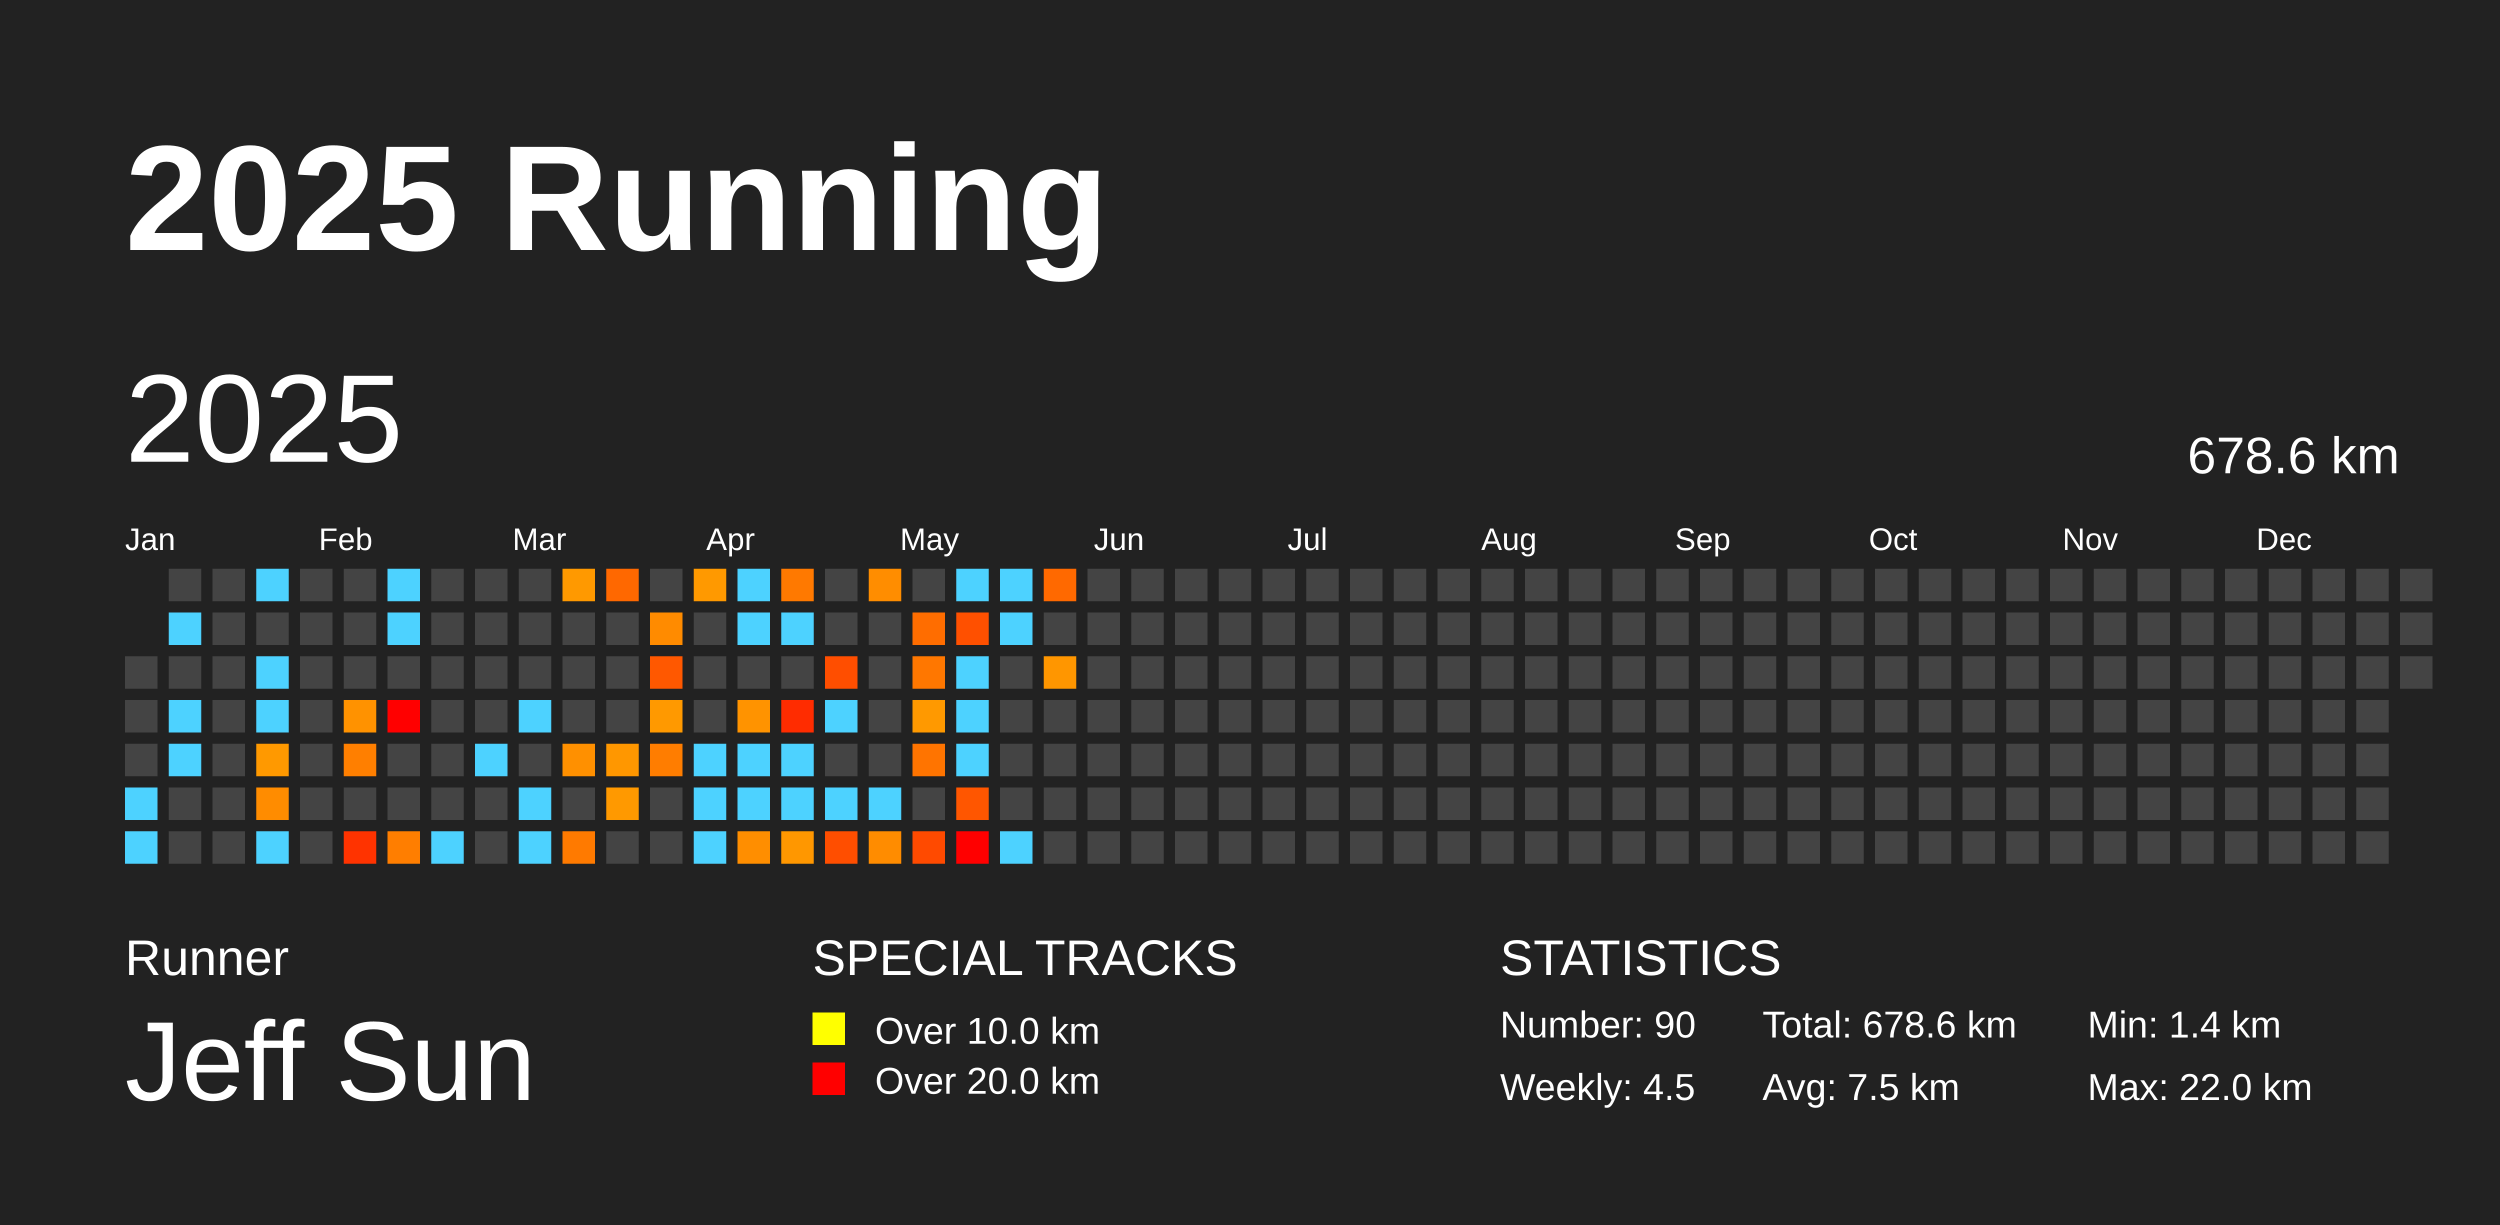
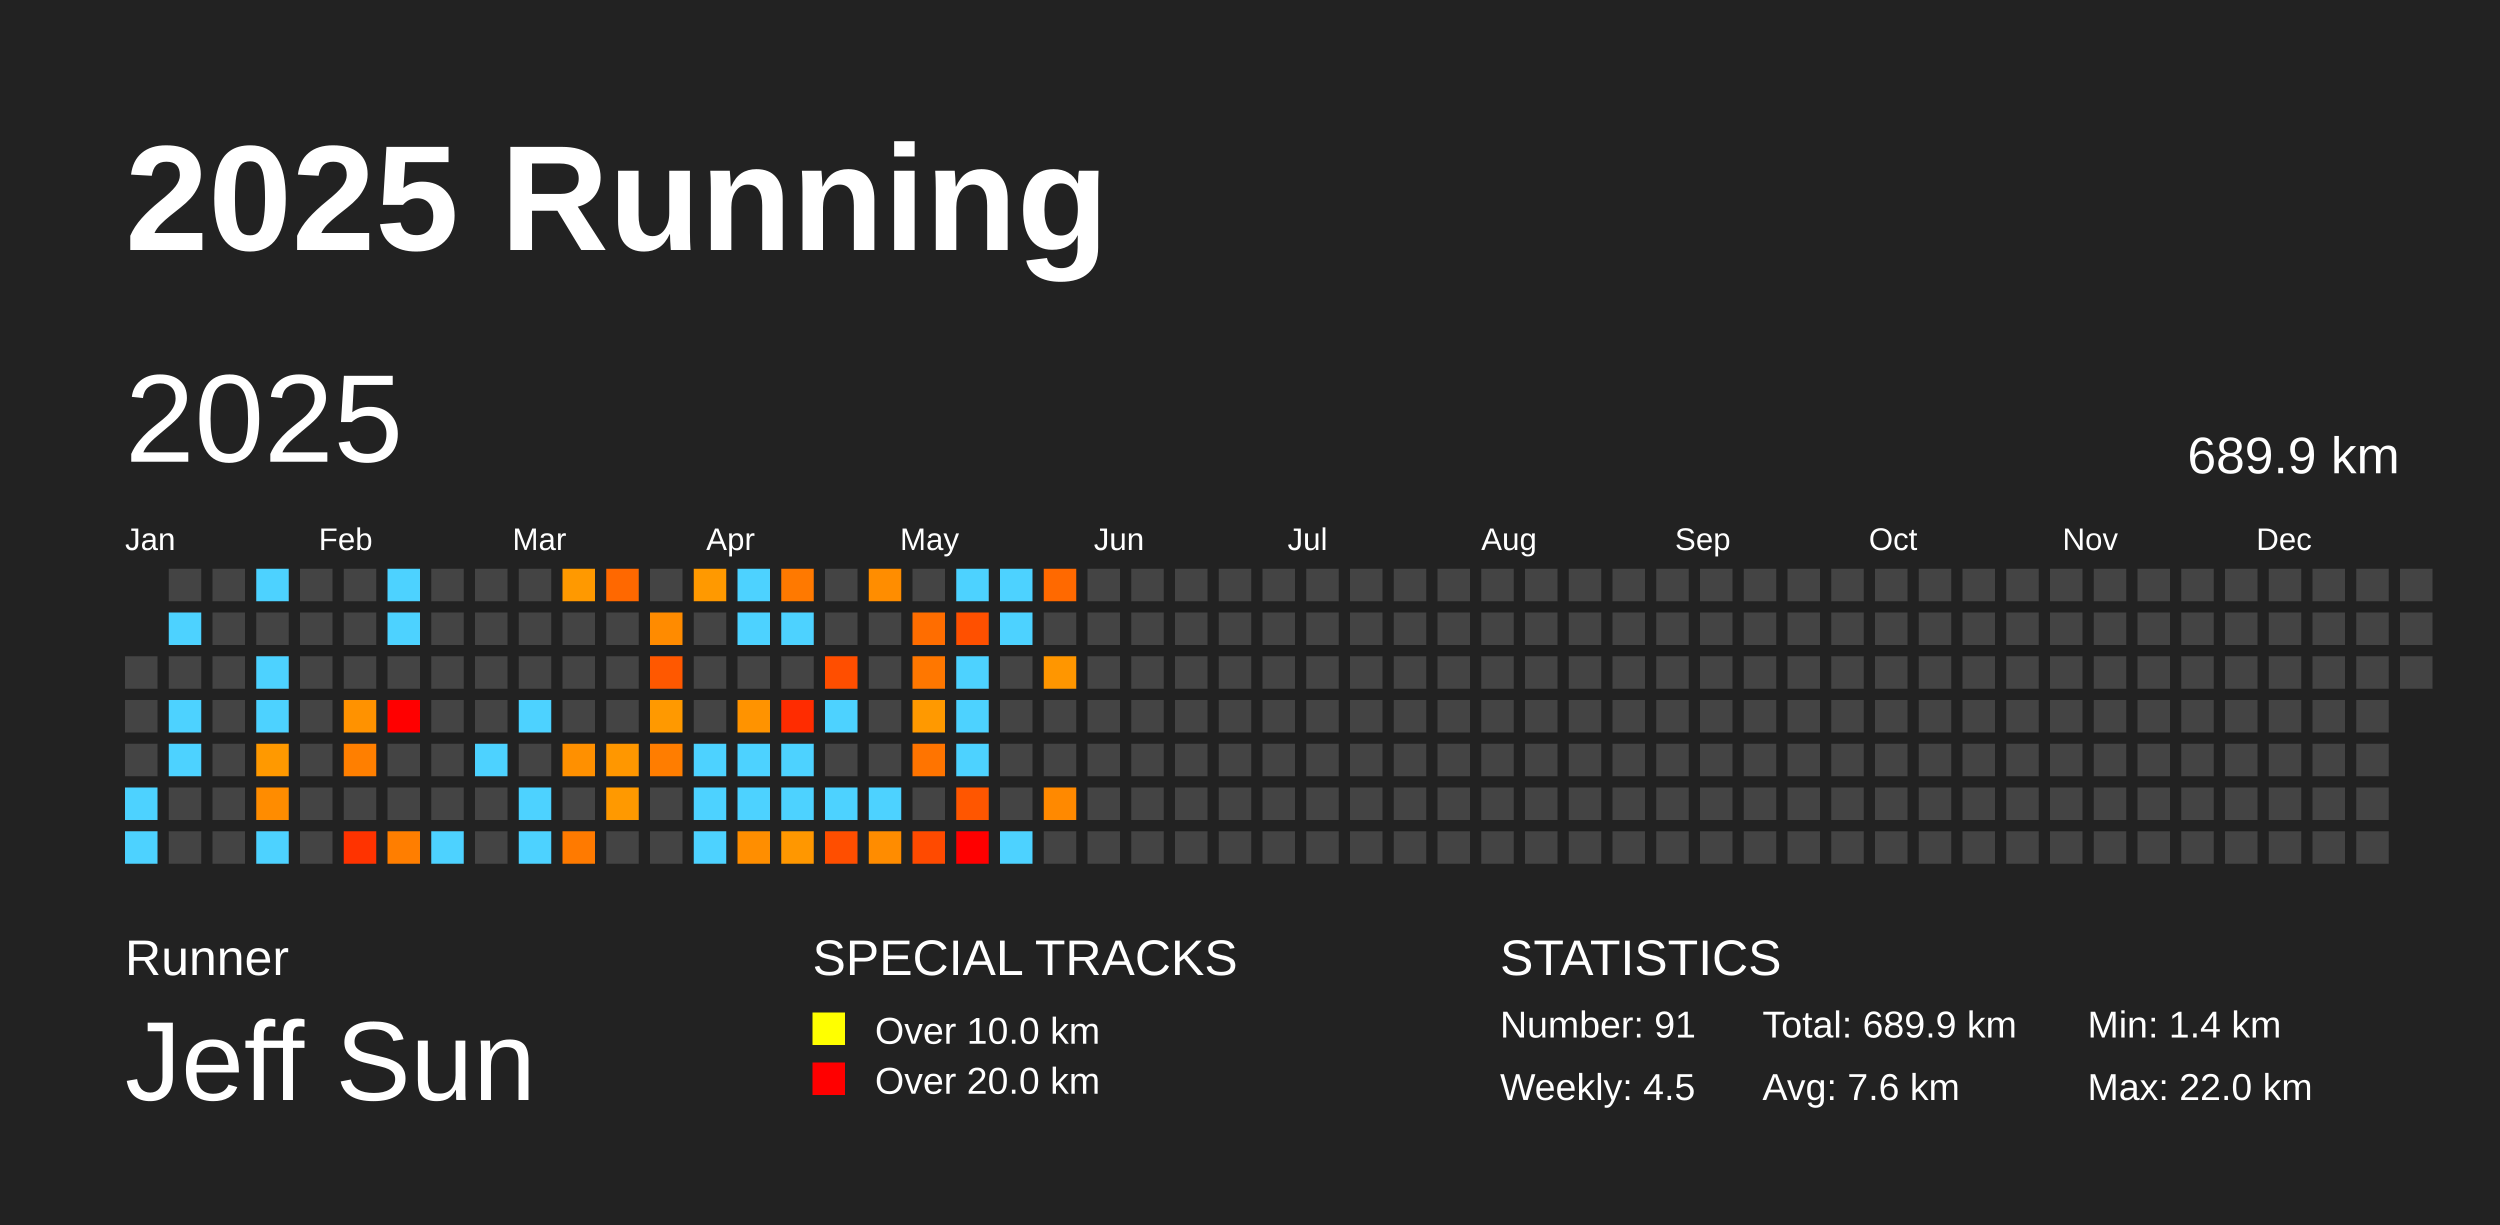
<svg xmlns="http://www.w3.org/2000/svg" baseProfile="full" height="98mm" version="1.1" viewBox="0,0,200,98" width="200mm">
  <defs />
  <rect fill="#222222" height="98" width="200" x="0" y="0" />
  <text fill="#FFFFFF" style="font-size:12px; font-family:Arial; font-weight:bold;" x="10" y="20">2025 Running</text>
  <text fill="#FFFFFF" style="font-size:4px; font-family:Arial" x="10" y="78">Runner</text>
  <text fill="#FFFFFF" style="font-size:9px; font-family:Arial" x="10" y="88">Jeff Sun</text>
  <text fill="#FFFFFF" style="font-size:4px; font-family:Arial" x="65" y="78">SPECIAL TRACKS</text>
  <rect fill="yellow" height="2.6" width="2.6" x="65" y="81" />
  <text fill="#FFFFFF" style="font-size:3px; font-family:Arial" x="70" y="83.5">Over 10.0 km</text>
  <rect fill="red" height="2.6" width="2.6" x="65" y="85" />
  <text fill="#FFFFFF" style="font-size:3px; font-family:Arial" x="70" y="87.5">Over 20.0 km</text>
  <text fill="#FFFFFF" style="font-size:4px; font-family:Arial" x="120" y="78">STATISTICS</text>
-   <text fill="#FFFFFF" style="font-size:3px; font-family:Arial" x="120" y="83">Number: 90</text>
+   <text fill="#FFFFFF" style="font-size:3px; font-family:Arial" x="120" y="83">Number: 91</text>
  <text fill="#FFFFFF" style="font-size:3px; font-family:Arial" x="120" y="88">Weekly: 4.5</text>
-   <text fill="#FFFFFF" style="font-size:3px; font-family:Arial" x="141" y="83">Total: 678.6 km</text>
-   <text fill="#FFFFFF" style="font-size:3px; font-family:Arial" x="141" y="88">Avg: 7.5 km</text>
+   <text fill="#FFFFFF" style="font-size:3px; font-family:Arial" x="141" y="83">Total: 689.9 km</text>
+   <text fill="#FFFFFF" style="font-size:3px; font-family:Arial" x="141" y="88">Avg: 7.6 km</text>
  <text fill="#FFFFFF" style="font-size:3px; font-family:Arial" x="167" y="83">Min: 1.4 km</text>
  <text fill="#FFFFFF" style="font-size:3px; font-family:Arial" x="167" y="88">Max: 22.0 km</text>
  <text dominant-baseline="hanging" fill="#FFFFFF" style="font-size:10.0px; font-family:Arial;" x="10" y="30">2025</text>
-   <text dominant-baseline="hanging" fill="#FFFFFF" style="font-size:4.125px; font-family:Arial;" x="175" y="35">678.6 km</text>
+   <text dominant-baseline="hanging" fill="#FFFFFF" style="font-size:4.125px; font-family:Arial;" x="175" y="35">689.9 km</text>
  <text fill="#FFFFFF" style="font-size:2.5px; font-family:Arial" x="10.0" y="44">Jan</text>
  <text fill="#FFFFFF" style="font-size:2.5px; font-family:Arial" x="25.5" y="44">Feb</text>
  <text fill="#FFFFFF" style="font-size:2.5px; font-family:Arial" x="41.0" y="44">Mar</text>
  <text fill="#FFFFFF" style="font-size:2.5px; font-family:Arial" x="56.5" y="44">Apr</text>
  <text fill="#FFFFFF" style="font-size:2.5px; font-family:Arial" x="72.0" y="44">May</text>
  <text fill="#FFFFFF" style="font-size:2.5px; font-family:Arial" x="87.5" y="44">Jun</text>
  <text fill="#FFFFFF" style="font-size:2.5px; font-family:Arial" x="103.0" y="44">Jul</text>
  <text fill="#FFFFFF" style="font-size:2.5px; font-family:Arial" x="118.5" y="44">Aug</text>
  <text fill="#FFFFFF" style="font-size:2.5px; font-family:Arial" x="134.0" y="44">Sep</text>
  <text fill="#FFFFFF" style="font-size:2.5px; font-family:Arial" x="149.5" y="44">Oct</text>
  <text fill="#FFFFFF" style="font-size:2.5px; font-family:Arial" x="165.0" y="44">Nov</text>
  <text fill="#FFFFFF" style="font-size:2.5px; font-family:Arial" x="180.5" y="44">Dec</text>
  <rect fill="#444444" height="2.6" width="2.6" x="10.0" y="52.5" />
  <rect fill="#444444" height="2.6" width="2.6" x="10.0" y="56.0" />
  <rect fill="#444444" height="2.6" width="2.6" x="10.0" y="59.5" />
  <rect fill="#4dd2ff" height="2.6" width="2.6" x="10.0" y="63.0" />
  <rect fill="#4dd2ff" height="2.6" width="2.6" x="10.0" y="66.5" />
  <rect fill="#444444" height="2.6" width="2.6" x="13.5" y="45.5" />
  <rect fill="#4dd2ff" height="2.6" width="2.6" x="13.5" y="49.0" />
  <rect fill="#444444" height="2.6" width="2.6" x="13.5" y="52.5" />
  <rect fill="#4dd2ff" height="2.6" width="2.6" x="13.5" y="56.0" />
  <rect fill="#4dd2ff" height="2.6" width="2.6" x="13.5" y="59.5" />
  <rect fill="#444444" height="2.6" width="2.6" x="13.5" y="63.0" />
  <rect fill="#444444" height="2.6" width="2.6" x="13.5" y="66.5" />
  <rect fill="#444444" height="2.6" width="2.6" x="17.0" y="45.5" />
  <rect fill="#444444" height="2.6" width="2.6" x="17.0" y="49.0" />
  <rect fill="#444444" height="2.6" width="2.6" x="17.0" y="52.5" />
  <rect fill="#444444" height="2.6" width="2.6" x="17.0" y="56.0" />
  <rect fill="#444444" height="2.6" width="2.6" x="17.0" y="59.5" />
  <rect fill="#444444" height="2.6" width="2.6" x="17.0" y="63.0" />
  <rect fill="#444444" height="2.6" width="2.6" x="17.0" y="66.5" />
  <rect fill="#4dd2ff" height="2.6" width="2.6" x="20.5" y="45.5" />
  <rect fill="#444444" height="2.6" width="2.6" x="20.5" y="49.0" />
  <rect fill="#4dd2ff" height="2.6" width="2.6" x="20.5" y="52.5" />
  <rect fill="#4dd2ff" height="2.6" width="2.6" x="20.5" y="56.0" />
  <rect fill="#ff9900" height="2.6" width="2.6" x="20.5" y="59.5" />
  <rect fill="#ff8c00" height="2.6" width="2.6" x="20.5" y="63.0" />
  <rect fill="#4dd2ff" height="2.6" width="2.6" x="20.5" y="66.5" />
  <rect fill="#444444" height="2.6" width="2.6" x="24.0" y="45.5" />
  <rect fill="#444444" height="2.6" width="2.6" x="24.0" y="49.0" />
  <rect fill="#444444" height="2.6" width="2.6" x="24.0" y="52.5" />
  <rect fill="#444444" height="2.6" width="2.6" x="24.0" y="56.0" />
  <rect fill="#444444" height="2.6" width="2.6" x="24.0" y="59.5" />
  <rect fill="#444444" height="2.6" width="2.6" x="24.0" y="63.0" />
  <rect fill="#444444" height="2.6" width="2.6" x="24.0" y="66.5" />
  <rect fill="#444444" height="2.6" width="2.6" x="27.5" y="45.5" />
  <rect fill="#444444" height="2.6" width="2.6" x="27.5" y="49.0" />
  <rect fill="#444444" height="2.6" width="2.6" x="27.5" y="52.5" />
  <rect fill="#ff9200" height="2.6" width="2.6" x="27.5" y="56.0" />
  <rect fill="#ff7f00" height="2.6" width="2.6" x="27.5" y="59.5" />
  <rect fill="#444444" height="2.6" width="2.6" x="27.5" y="63.0" />
  <rect fill="#ff3300" height="2.6" width="2.6" x="27.5" y="66.5" />
  <rect fill="#4dd2ff" height="2.6" width="2.6" x="31.0" y="45.5" />
  <rect fill="#4dd2ff" height="2.6" width="2.6" x="31.0" y="49.0" />
  <rect fill="#444444" height="2.6" width="2.6" x="31.0" y="52.5" />
  <rect fill="red" height="2.6" width="2.6" x="31.0" y="56.0" />
  <rect fill="#444444" height="2.6" width="2.6" x="31.0" y="59.5" />
  <rect fill="#444444" height="2.6" width="2.6" x="31.0" y="63.0" />
  <rect fill="#ff7e00" height="2.6" width="2.6" x="31.0" y="66.5" />
  <rect fill="#444444" height="2.6" width="2.6" x="34.5" y="45.5" />
  <rect fill="#444444" height="2.6" width="2.6" x="34.5" y="49.0" />
  <rect fill="#444444" height="2.6" width="2.6" x="34.5" y="52.5" />
  <rect fill="#444444" height="2.6" width="2.6" x="34.5" y="56.0" />
  <rect fill="#444444" height="2.6" width="2.6" x="34.5" y="59.5" />
  <rect fill="#444444" height="2.6" width="2.6" x="34.5" y="63.0" />
  <rect fill="#4dd2ff" height="2.6" width="2.6" x="34.5" y="66.5" />
  <rect fill="#444444" height="2.6" width="2.6" x="38.0" y="45.5" />
  <rect fill="#444444" height="2.6" width="2.6" x="38.0" y="49.0" />
  <rect fill="#444444" height="2.6" width="2.6" x="38.0" y="52.5" />
  <rect fill="#444444" height="2.6" width="2.6" x="38.0" y="56.0" />
  <rect fill="#4dd2ff" height="2.6" width="2.6" x="38.0" y="59.5" />
  <rect fill="#444444" height="2.6" width="2.6" x="38.0" y="63.0" />
  <rect fill="#444444" height="2.6" width="2.6" x="38.0" y="66.5" />
  <rect fill="#444444" height="2.6" width="2.6" x="41.5" y="45.5" />
  <rect fill="#444444" height="2.6" width="2.6" x="41.5" y="49.0" />
  <rect fill="#444444" height="2.6" width="2.6" x="41.5" y="52.5" />
  <rect fill="#4dd2ff" height="2.6" width="2.6" x="41.5" y="56.0" />
  <rect fill="#444444" height="2.6" width="2.6" x="41.5" y="59.5" />
  <rect fill="#4dd2ff" height="2.6" width="2.6" x="41.5" y="63.0" />
  <rect fill="#4dd2ff" height="2.6" width="2.6" x="41.5" y="66.5" />
  <rect fill="#ff9900" height="2.6" width="2.6" x="45.0" y="45.5" />
  <rect fill="#444444" height="2.6" width="2.6" x="45.0" y="49.0" />
  <rect fill="#444444" height="2.6" width="2.6" x="45.0" y="52.5" />
  <rect fill="#444444" height="2.6" width="2.6" x="45.0" y="56.0" />
  <rect fill="#ff9000" height="2.6" width="2.6" x="45.0" y="59.5" />
  <rect fill="#444444" height="2.6" width="2.6" x="45.0" y="63.0" />
  <rect fill="#ff7a00" height="2.6" width="2.6" x="45.0" y="66.5" />
  <rect fill="#ff6800" height="2.6" width="2.6" x="48.5" y="45.5" />
  <rect fill="#444444" height="2.6" width="2.6" x="48.5" y="49.0" />
  <rect fill="#444444" height="2.6" width="2.6" x="48.5" y="52.5" />
  <rect fill="#444444" height="2.6" width="2.6" x="48.5" y="56.0" />
  <rect fill="#ff9700" height="2.6" width="2.6" x="48.5" y="59.5" />
  <rect fill="#ff9900" height="2.6" width="2.6" x="48.5" y="63.0" />
  <rect fill="#444444" height="2.6" width="2.6" x="48.5" y="66.5" />
  <rect fill="#444444" height="2.6" width="2.6" x="52.0" y="45.5" />
  <rect fill="#ff8b00" height="2.6" width="2.6" x="52.0" y="49.0" />
  <rect fill="#ff5800" height="2.6" width="2.6" x="52.0" y="52.5" />
  <rect fill="#ff9900" height="2.6" width="2.6" x="52.0" y="56.0" />
  <rect fill="#ff7d00" height="2.6" width="2.6" x="52.0" y="59.5" />
  <rect fill="#444444" height="2.6" width="2.6" x="52.0" y="63.0" />
  <rect fill="#444444" height="2.6" width="2.6" x="52.0" y="66.5" />
  <rect fill="#ff9900" height="2.6" width="2.6" x="55.5" y="45.5" />
  <rect fill="#444444" height="2.6" width="2.6" x="55.5" y="49.0" />
  <rect fill="#444444" height="2.6" width="2.6" x="55.5" y="52.5" />
  <rect fill="#444444" height="2.6" width="2.6" x="55.5" y="56.0" />
  <rect fill="#4dd2ff" height="2.6" width="2.6" x="55.5" y="59.5" />
  <rect fill="#4dd2ff" height="2.6" width="2.6" x="55.5" y="63.0" />
  <rect fill="#4dd2ff" height="2.6" width="2.6" x="55.5" y="66.5" />
  <rect fill="#4dd2ff" height="2.6" width="2.6" x="59.0" y="45.5" />
  <rect fill="#4dd2ff" height="2.6" width="2.6" x="59.0" y="49.0" />
  <rect fill="#444444" height="2.6" width="2.6" x="59.0" y="52.5" />
  <rect fill="#ff9300" height="2.6" width="2.6" x="59.0" y="56.0" />
  <rect fill="#4dd2ff" height="2.6" width="2.6" x="59.0" y="59.5" />
  <rect fill="#4dd2ff" height="2.6" width="2.6" x="59.0" y="63.0" />
  <rect fill="#ff8e00" height="2.6" width="2.6" x="59.0" y="66.5" />
  <rect fill="#ff7900" height="2.6" width="2.6" x="62.5" y="45.5" />
  <rect fill="#4dd2ff" height="2.6" width="2.6" x="62.5" y="49.0" />
  <rect fill="#444444" height="2.6" width="2.6" x="62.5" y="52.5" />
  <rect fill="#ff2c00" height="2.6" width="2.6" x="62.5" y="56.0" />
  <rect fill="#4dd2ff" height="2.6" width="2.6" x="62.5" y="59.5" />
  <rect fill="#4dd2ff" height="2.6" width="2.6" x="62.5" y="63.0" />
  <rect fill="#ff9700" height="2.6" width="2.6" x="62.5" y="66.5" />
  <rect fill="#444444" height="2.6" width="2.6" x="66.0" y="45.5" />
  <rect fill="#444444" height="2.6" width="2.6" x="66.0" y="49.0" />
  <rect fill="#ff4e00" height="2.6" width="2.6" x="66.0" y="52.5" />
  <rect fill="#4dd2ff" height="2.6" width="2.6" x="66.0" y="56.0" />
  <rect fill="#444444" height="2.6" width="2.6" x="66.0" y="59.5" />
  <rect fill="#4dd2ff" height="2.6" width="2.6" x="66.0" y="63.0" />
  <rect fill="#ff4e00" height="2.6" width="2.6" x="66.0" y="66.5" />
  <rect fill="#ff8d00" height="2.6" width="2.6" x="69.5" y="45.5" />
  <rect fill="#444444" height="2.6" width="2.6" x="69.5" y="49.0" />
  <rect fill="#444444" height="2.6" width="2.6" x="69.5" y="52.5" />
  <rect fill="#444444" height="2.6" width="2.6" x="69.5" y="56.0" />
  <rect fill="#444444" height="2.6" width="2.6" x="69.5" y="59.5" />
  <rect fill="#4dd2ff" height="2.6" width="2.6" x="69.5" y="63.0" />
  <rect fill="#ff8c00" height="2.6" width="2.6" x="69.5" y="66.5" />
  <rect fill="#444444" height="2.6" width="2.6" x="73.0" y="45.5" />
  <rect fill="#ff6d00" height="2.6" width="2.6" x="73.0" y="49.0" />
  <rect fill="#ff7700" height="2.6" width="2.6" x="73.0" y="52.5" />
  <rect fill="#ff9900" height="2.6" width="2.6" x="73.0" y="56.0" />
  <rect fill="#ff7400" height="2.6" width="2.6" x="73.0" y="59.5" />
  <rect fill="#444444" height="2.6" width="2.6" x="73.0" y="63.0" />
  <rect fill="#ff4a00" height="2.6" width="2.6" x="73.0" y="66.5" />
  <rect fill="#4dd2ff" height="2.6" width="2.6" x="76.5" y="45.5" />
  <rect fill="#ff5000" height="2.6" width="2.6" x="76.5" y="49.0" />
  <rect fill="#4dd2ff" height="2.6" width="2.6" x="76.5" y="52.5" />
  <rect fill="#4dd2ff" height="2.6" width="2.6" x="76.5" y="56.0" />
  <rect fill="#4dd2ff" height="2.6" width="2.6" x="76.5" y="59.5" />
  <rect fill="#ff5600" height="2.6" width="2.6" x="76.5" y="63.0" />
  <rect fill="red" height="2.6" width="2.6" x="76.5" y="66.5" />
  <rect fill="#4dd2ff" height="2.6" width="2.6" x="80.0" y="45.5" />
  <rect fill="#4dd2ff" height="2.6" width="2.6" x="80.0" y="49.0" />
  <rect fill="#444444" height="2.6" width="2.6" x="80.0" y="52.5" />
  <rect fill="#444444" height="2.6" width="2.6" x="80.0" y="56.0" />
  <rect fill="#444444" height="2.6" width="2.6" x="80.0" y="59.5" />
  <rect fill="#444444" height="2.6" width="2.6" x="80.0" y="63.0" />
  <rect fill="#4dd2ff" height="2.6" width="2.6" x="80.0" y="66.5" />
  <rect fill="#ff6900" height="2.6" width="2.6" x="83.5" y="45.5" />
  <rect fill="#444444" height="2.6" width="2.6" x="83.5" y="49.0" />
  <rect fill="#ff9600" height="2.6" width="2.6" x="83.5" y="52.5" />
  <rect fill="#444444" height="2.6" width="2.6" x="83.5" y="56.0" />
  <rect fill="#444444" height="2.6" width="2.6" x="83.5" y="59.5" />
-   <rect fill="#444444" height="2.6" width="2.6" x="83.5" y="63.0" />
+   <rect fill="#ff8900" height="2.6" width="2.6" x="83.5" y="63.0" />
  <rect fill="#444444" height="2.6" width="2.6" x="83.5" y="66.5" />
  <rect fill="#444444" height="2.6" width="2.6" x="87.0" y="45.5" />
  <rect fill="#444444" height="2.6" width="2.6" x="87.0" y="49.0" />
  <rect fill="#444444" height="2.6" width="2.6" x="87.0" y="52.5" />
  <rect fill="#444444" height="2.6" width="2.6" x="87.0" y="56.0" />
  <rect fill="#444444" height="2.6" width="2.6" x="87.0" y="59.5" />
  <rect fill="#444444" height="2.6" width="2.6" x="87.0" y="63.0" />
  <rect fill="#444444" height="2.6" width="2.6" x="87.0" y="66.5" />
  <rect fill="#444444" height="2.6" width="2.6" x="90.5" y="45.5" />
  <rect fill="#444444" height="2.6" width="2.6" x="90.5" y="49.0" />
  <rect fill="#444444" height="2.6" width="2.6" x="90.5" y="52.5" />
  <rect fill="#444444" height="2.6" width="2.6" x="90.5" y="56.0" />
  <rect fill="#444444" height="2.6" width="2.6" x="90.5" y="59.5" />
  <rect fill="#444444" height="2.6" width="2.6" x="90.5" y="63.0" />
  <rect fill="#444444" height="2.6" width="2.6" x="90.5" y="66.5" />
  <rect fill="#444444" height="2.6" width="2.6" x="94.0" y="45.5" />
  <rect fill="#444444" height="2.6" width="2.6" x="94.0" y="49.0" />
  <rect fill="#444444" height="2.6" width="2.6" x="94.0" y="52.5" />
  <rect fill="#444444" height="2.6" width="2.6" x="94.0" y="56.0" />
  <rect fill="#444444" height="2.6" width="2.6" x="94.0" y="59.5" />
  <rect fill="#444444" height="2.6" width="2.6" x="94.0" y="63.0" />
  <rect fill="#444444" height="2.6" width="2.6" x="94.0" y="66.5" />
  <rect fill="#444444" height="2.6" width="2.6" x="97.5" y="45.5" />
  <rect fill="#444444" height="2.6" width="2.6" x="97.5" y="49.0" />
  <rect fill="#444444" height="2.6" width="2.6" x="97.5" y="52.5" />
  <rect fill="#444444" height="2.6" width="2.6" x="97.5" y="56.0" />
  <rect fill="#444444" height="2.6" width="2.6" x="97.5" y="59.5" />
  <rect fill="#444444" height="2.6" width="2.6" x="97.5" y="63.0" />
  <rect fill="#444444" height="2.6" width="2.6" x="97.5" y="66.5" />
  <rect fill="#444444" height="2.6" width="2.6" x="101.0" y="45.5" />
  <rect fill="#444444" height="2.6" width="2.6" x="101.0" y="49.0" />
  <rect fill="#444444" height="2.6" width="2.6" x="101.0" y="52.5" />
  <rect fill="#444444" height="2.6" width="2.6" x="101.0" y="56.0" />
  <rect fill="#444444" height="2.6" width="2.6" x="101.0" y="59.5" />
  <rect fill="#444444" height="2.6" width="2.6" x="101.0" y="63.0" />
  <rect fill="#444444" height="2.6" width="2.6" x="101.0" y="66.5" />
  <rect fill="#444444" height="2.6" width="2.6" x="104.5" y="45.5" />
  <rect fill="#444444" height="2.6" width="2.6" x="104.5" y="49.0" />
  <rect fill="#444444" height="2.6" width="2.6" x="104.5" y="52.5" />
  <rect fill="#444444" height="2.6" width="2.6" x="104.5" y="56.0" />
  <rect fill="#444444" height="2.6" width="2.6" x="104.5" y="59.5" />
  <rect fill="#444444" height="2.6" width="2.6" x="104.5" y="63.0" />
  <rect fill="#444444" height="2.6" width="2.6" x="104.5" y="66.5" />
  <rect fill="#444444" height="2.6" width="2.6" x="108.0" y="45.5" />
  <rect fill="#444444" height="2.6" width="2.6" x="108.0" y="49.0" />
  <rect fill="#444444" height="2.6" width="2.6" x="108.0" y="52.5" />
  <rect fill="#444444" height="2.6" width="2.6" x="108.0" y="56.0" />
  <rect fill="#444444" height="2.6" width="2.6" x="108.0" y="59.5" />
  <rect fill="#444444" height="2.6" width="2.6" x="108.0" y="63.0" />
  <rect fill="#444444" height="2.6" width="2.6" x="108.0" y="66.5" />
  <rect fill="#444444" height="2.6" width="2.6" x="111.5" y="45.5" />
  <rect fill="#444444" height="2.6" width="2.6" x="111.5" y="49.0" />
  <rect fill="#444444" height="2.6" width="2.6" x="111.5" y="52.5" />
  <rect fill="#444444" height="2.6" width="2.6" x="111.5" y="56.0" />
  <rect fill="#444444" height="2.6" width="2.6" x="111.5" y="59.5" />
  <rect fill="#444444" height="2.6" width="2.6" x="111.5" y="63.0" />
  <rect fill="#444444" height="2.6" width="2.6" x="111.5" y="66.5" />
  <rect fill="#444444" height="2.6" width="2.6" x="115.0" y="45.5" />
  <rect fill="#444444" height="2.6" width="2.6" x="115.0" y="49.0" />
  <rect fill="#444444" height="2.6" width="2.6" x="115.0" y="52.5" />
  <rect fill="#444444" height="2.6" width="2.6" x="115.0" y="56.0" />
  <rect fill="#444444" height="2.6" width="2.6" x="115.0" y="59.5" />
  <rect fill="#444444" height="2.6" width="2.6" x="115.0" y="63.0" />
  <rect fill="#444444" height="2.6" width="2.6" x="115.0" y="66.5" />
  <rect fill="#444444" height="2.6" width="2.6" x="118.5" y="45.5" />
  <rect fill="#444444" height="2.6" width="2.6" x="118.5" y="49.0" />
  <rect fill="#444444" height="2.6" width="2.6" x="118.5" y="52.5" />
  <rect fill="#444444" height="2.6" width="2.6" x="118.5" y="56.0" />
  <rect fill="#444444" height="2.6" width="2.6" x="118.5" y="59.5" />
  <rect fill="#444444" height="2.6" width="2.6" x="118.5" y="63.0" />
  <rect fill="#444444" height="2.6" width="2.6" x="118.5" y="66.5" />
  <rect fill="#444444" height="2.6" width="2.6" x="122.0" y="45.5" />
  <rect fill="#444444" height="2.6" width="2.6" x="122.0" y="49.0" />
  <rect fill="#444444" height="2.6" width="2.6" x="122.0" y="52.5" />
  <rect fill="#444444" height="2.6" width="2.6" x="122.0" y="56.0" />
  <rect fill="#444444" height="2.6" width="2.6" x="122.0" y="59.5" />
  <rect fill="#444444" height="2.6" width="2.6" x="122.0" y="63.0" />
  <rect fill="#444444" height="2.6" width="2.6" x="122.0" y="66.5" />
  <rect fill="#444444" height="2.6" width="2.6" x="125.5" y="45.5" />
  <rect fill="#444444" height="2.6" width="2.6" x="125.5" y="49.0" />
  <rect fill="#444444" height="2.6" width="2.6" x="125.5" y="52.5" />
  <rect fill="#444444" height="2.6" width="2.6" x="125.5" y="56.0" />
  <rect fill="#444444" height="2.6" width="2.6" x="125.5" y="59.5" />
  <rect fill="#444444" height="2.6" width="2.6" x="125.5" y="63.0" />
  <rect fill="#444444" height="2.6" width="2.6" x="125.5" y="66.5" />
  <rect fill="#444444" height="2.6" width="2.6" x="129.0" y="45.5" />
  <rect fill="#444444" height="2.6" width="2.6" x="129.0" y="49.0" />
  <rect fill="#444444" height="2.6" width="2.6" x="129.0" y="52.5" />
  <rect fill="#444444" height="2.6" width="2.6" x="129.0" y="56.0" />
  <rect fill="#444444" height="2.6" width="2.6" x="129.0" y="59.5" />
  <rect fill="#444444" height="2.6" width="2.6" x="129.0" y="63.0" />
  <rect fill="#444444" height="2.6" width="2.6" x="129.0" y="66.5" />
  <rect fill="#444444" height="2.6" width="2.6" x="132.5" y="45.5" />
  <rect fill="#444444" height="2.6" width="2.6" x="132.5" y="49.0" />
  <rect fill="#444444" height="2.6" width="2.6" x="132.5" y="52.5" />
  <rect fill="#444444" height="2.6" width="2.6" x="132.5" y="56.0" />
  <rect fill="#444444" height="2.6" width="2.6" x="132.5" y="59.5" />
  <rect fill="#444444" height="2.6" width="2.6" x="132.5" y="63.0" />
  <rect fill="#444444" height="2.6" width="2.6" x="132.5" y="66.5" />
  <rect fill="#444444" height="2.6" width="2.6" x="136.0" y="45.5" />
  <rect fill="#444444" height="2.6" width="2.6" x="136.0" y="49.0" />
  <rect fill="#444444" height="2.6" width="2.6" x="136.0" y="52.5" />
  <rect fill="#444444" height="2.6" width="2.6" x="136.0" y="56.0" />
  <rect fill="#444444" height="2.6" width="2.6" x="136.0" y="59.5" />
  <rect fill="#444444" height="2.6" width="2.6" x="136.0" y="63.0" />
  <rect fill="#444444" height="2.6" width="2.6" x="136.0" y="66.5" />
  <rect fill="#444444" height="2.6" width="2.6" x="139.5" y="45.5" />
  <rect fill="#444444" height="2.6" width="2.6" x="139.5" y="49.0" />
  <rect fill="#444444" height="2.6" width="2.6" x="139.5" y="52.5" />
  <rect fill="#444444" height="2.6" width="2.6" x="139.5" y="56.0" />
  <rect fill="#444444" height="2.6" width="2.6" x="139.5" y="59.5" />
  <rect fill="#444444" height="2.6" width="2.6" x="139.5" y="63.0" />
  <rect fill="#444444" height="2.6" width="2.6" x="139.5" y="66.5" />
  <rect fill="#444444" height="2.6" width="2.6" x="143.0" y="45.5" />
  <rect fill="#444444" height="2.6" width="2.6" x="143.0" y="49.0" />
  <rect fill="#444444" height="2.6" width="2.6" x="143.0" y="52.5" />
  <rect fill="#444444" height="2.6" width="2.6" x="143.0" y="56.0" />
  <rect fill="#444444" height="2.6" width="2.6" x="143.0" y="59.5" />
  <rect fill="#444444" height="2.6" width="2.6" x="143.0" y="63.0" />
  <rect fill="#444444" height="2.6" width="2.6" x="143.0" y="66.5" />
  <rect fill="#444444" height="2.6" width="2.6" x="146.5" y="45.5" />
  <rect fill="#444444" height="2.6" width="2.6" x="146.5" y="49.0" />
  <rect fill="#444444" height="2.6" width="2.6" x="146.5" y="52.5" />
  <rect fill="#444444" height="2.6" width="2.6" x="146.5" y="56.0" />
  <rect fill="#444444" height="2.6" width="2.6" x="146.5" y="59.5" />
  <rect fill="#444444" height="2.6" width="2.6" x="146.5" y="63.0" />
  <rect fill="#444444" height="2.6" width="2.6" x="146.5" y="66.5" />
  <rect fill="#444444" height="2.6" width="2.6" x="150.0" y="45.5" />
  <rect fill="#444444" height="2.6" width="2.6" x="150.0" y="49.0" />
  <rect fill="#444444" height="2.6" width="2.6" x="150.0" y="52.5" />
  <rect fill="#444444" height="2.6" width="2.6" x="150.0" y="56.0" />
  <rect fill="#444444" height="2.6" width="2.6" x="150.0" y="59.5" />
  <rect fill="#444444" height="2.6" width="2.6" x="150.0" y="63.0" />
  <rect fill="#444444" height="2.6" width="2.6" x="150.0" y="66.5" />
  <rect fill="#444444" height="2.6" width="2.6" x="153.5" y="45.5" />
  <rect fill="#444444" height="2.6" width="2.6" x="153.5" y="49.0" />
  <rect fill="#444444" height="2.6" width="2.6" x="153.5" y="52.5" />
  <rect fill="#444444" height="2.6" width="2.6" x="153.5" y="56.0" />
  <rect fill="#444444" height="2.6" width="2.6" x="153.5" y="59.5" />
  <rect fill="#444444" height="2.6" width="2.6" x="153.5" y="63.0" />
  <rect fill="#444444" height="2.6" width="2.6" x="153.5" y="66.5" />
  <rect fill="#444444" height="2.6" width="2.6" x="157.0" y="45.5" />
  <rect fill="#444444" height="2.6" width="2.6" x="157.0" y="49.0" />
  <rect fill="#444444" height="2.6" width="2.6" x="157.0" y="52.5" />
  <rect fill="#444444" height="2.6" width="2.6" x="157.0" y="56.0" />
  <rect fill="#444444" height="2.6" width="2.6" x="157.0" y="59.5" />
  <rect fill="#444444" height="2.6" width="2.6" x="157.0" y="63.0" />
  <rect fill="#444444" height="2.6" width="2.6" x="157.0" y="66.5" />
  <rect fill="#444444" height="2.6" width="2.6" x="160.5" y="45.5" />
  <rect fill="#444444" height="2.6" width="2.6" x="160.5" y="49.0" />
  <rect fill="#444444" height="2.6" width="2.6" x="160.5" y="52.5" />
  <rect fill="#444444" height="2.6" width="2.6" x="160.5" y="56.0" />
  <rect fill="#444444" height="2.6" width="2.6" x="160.5" y="59.5" />
  <rect fill="#444444" height="2.6" width="2.6" x="160.5" y="63.0" />
  <rect fill="#444444" height="2.6" width="2.6" x="160.5" y="66.5" />
  <rect fill="#444444" height="2.6" width="2.6" x="164.0" y="45.5" />
  <rect fill="#444444" height="2.6" width="2.6" x="164.0" y="49.0" />
  <rect fill="#444444" height="2.6" width="2.6" x="164.0" y="52.5" />
  <rect fill="#444444" height="2.6" width="2.6" x="164.0" y="56.0" />
  <rect fill="#444444" height="2.6" width="2.6" x="164.0" y="59.5" />
  <rect fill="#444444" height="2.6" width="2.6" x="164.0" y="63.0" />
  <rect fill="#444444" height="2.6" width="2.6" x="164.0" y="66.5" />
  <rect fill="#444444" height="2.6" width="2.6" x="167.5" y="45.5" />
  <rect fill="#444444" height="2.6" width="2.6" x="167.5" y="49.0" />
  <rect fill="#444444" height="2.6" width="2.6" x="167.5" y="52.5" />
  <rect fill="#444444" height="2.6" width="2.6" x="167.5" y="56.0" />
  <rect fill="#444444" height="2.6" width="2.6" x="167.5" y="59.5" />
  <rect fill="#444444" height="2.6" width="2.6" x="167.5" y="63.0" />
  <rect fill="#444444" height="2.6" width="2.6" x="167.5" y="66.5" />
  <rect fill="#444444" height="2.6" width="2.6" x="171.0" y="45.5" />
  <rect fill="#444444" height="2.6" width="2.6" x="171.0" y="49.0" />
  <rect fill="#444444" height="2.6" width="2.6" x="171.0" y="52.5" />
  <rect fill="#444444" height="2.6" width="2.6" x="171.0" y="56.0" />
  <rect fill="#444444" height="2.6" width="2.6" x="171.0" y="59.5" />
  <rect fill="#444444" height="2.6" width="2.6" x="171.0" y="63.0" />
  <rect fill="#444444" height="2.6" width="2.6" x="171.0" y="66.5" />
  <rect fill="#444444" height="2.6" width="2.6" x="174.5" y="45.5" />
  <rect fill="#444444" height="2.6" width="2.6" x="174.5" y="49.0" />
  <rect fill="#444444" height="2.6" width="2.6" x="174.5" y="52.5" />
  <rect fill="#444444" height="2.6" width="2.6" x="174.5" y="56.0" />
  <rect fill="#444444" height="2.6" width="2.6" x="174.5" y="59.5" />
  <rect fill="#444444" height="2.6" width="2.6" x="174.5" y="63.0" />
  <rect fill="#444444" height="2.6" width="2.6" x="174.5" y="66.5" />
  <rect fill="#444444" height="2.6" width="2.6" x="178.0" y="45.5" />
  <rect fill="#444444" height="2.6" width="2.6" x="178.0" y="49.0" />
  <rect fill="#444444" height="2.6" width="2.6" x="178.0" y="52.5" />
  <rect fill="#444444" height="2.6" width="2.6" x="178.0" y="56.0" />
  <rect fill="#444444" height="2.6" width="2.6" x="178.0" y="59.5" />
  <rect fill="#444444" height="2.6" width="2.6" x="178.0" y="63.0" />
  <rect fill="#444444" height="2.6" width="2.6" x="178.0" y="66.5" />
  <rect fill="#444444" height="2.6" width="2.6" x="181.5" y="45.5" />
  <rect fill="#444444" height="2.6" width="2.6" x="181.5" y="49.0" />
  <rect fill="#444444" height="2.6" width="2.6" x="181.5" y="52.5" />
  <rect fill="#444444" height="2.6" width="2.6" x="181.5" y="56.0" />
  <rect fill="#444444" height="2.6" width="2.6" x="181.5" y="59.5" />
  <rect fill="#444444" height="2.6" width="2.6" x="181.5" y="63.0" />
  <rect fill="#444444" height="2.6" width="2.6" x="181.5" y="66.5" />
  <rect fill="#444444" height="2.6" width="2.6" x="185.0" y="45.5" />
  <rect fill="#444444" height="2.6" width="2.6" x="185.0" y="49.0" />
  <rect fill="#444444" height="2.6" width="2.6" x="185.0" y="52.5" />
  <rect fill="#444444" height="2.6" width="2.6" x="185.0" y="56.0" />
  <rect fill="#444444" height="2.6" width="2.6" x="185.0" y="59.5" />
  <rect fill="#444444" height="2.6" width="2.6" x="185.0" y="63.0" />
  <rect fill="#444444" height="2.6" width="2.6" x="185.0" y="66.5" />
  <rect fill="#444444" height="2.6" width="2.6" x="188.5" y="45.5" />
  <rect fill="#444444" height="2.6" width="2.6" x="188.5" y="49.0" />
  <rect fill="#444444" height="2.6" width="2.6" x="188.5" y="52.5" />
  <rect fill="#444444" height="2.6" width="2.6" x="188.5" y="56.0" />
  <rect fill="#444444" height="2.6" width="2.6" x="188.5" y="59.5" />
  <rect fill="#444444" height="2.6" width="2.6" x="188.5" y="63.0" />
  <rect fill="#444444" height="2.6" width="2.6" x="188.5" y="66.5" />
  <rect fill="#444444" height="2.6" width="2.6" x="192.0" y="45.5" />
  <rect fill="#444444" height="2.6" width="2.6" x="192.0" y="49.0" />
  <rect fill="#444444" height="2.6" width="2.6" x="192.0" y="52.5" />
</svg>
